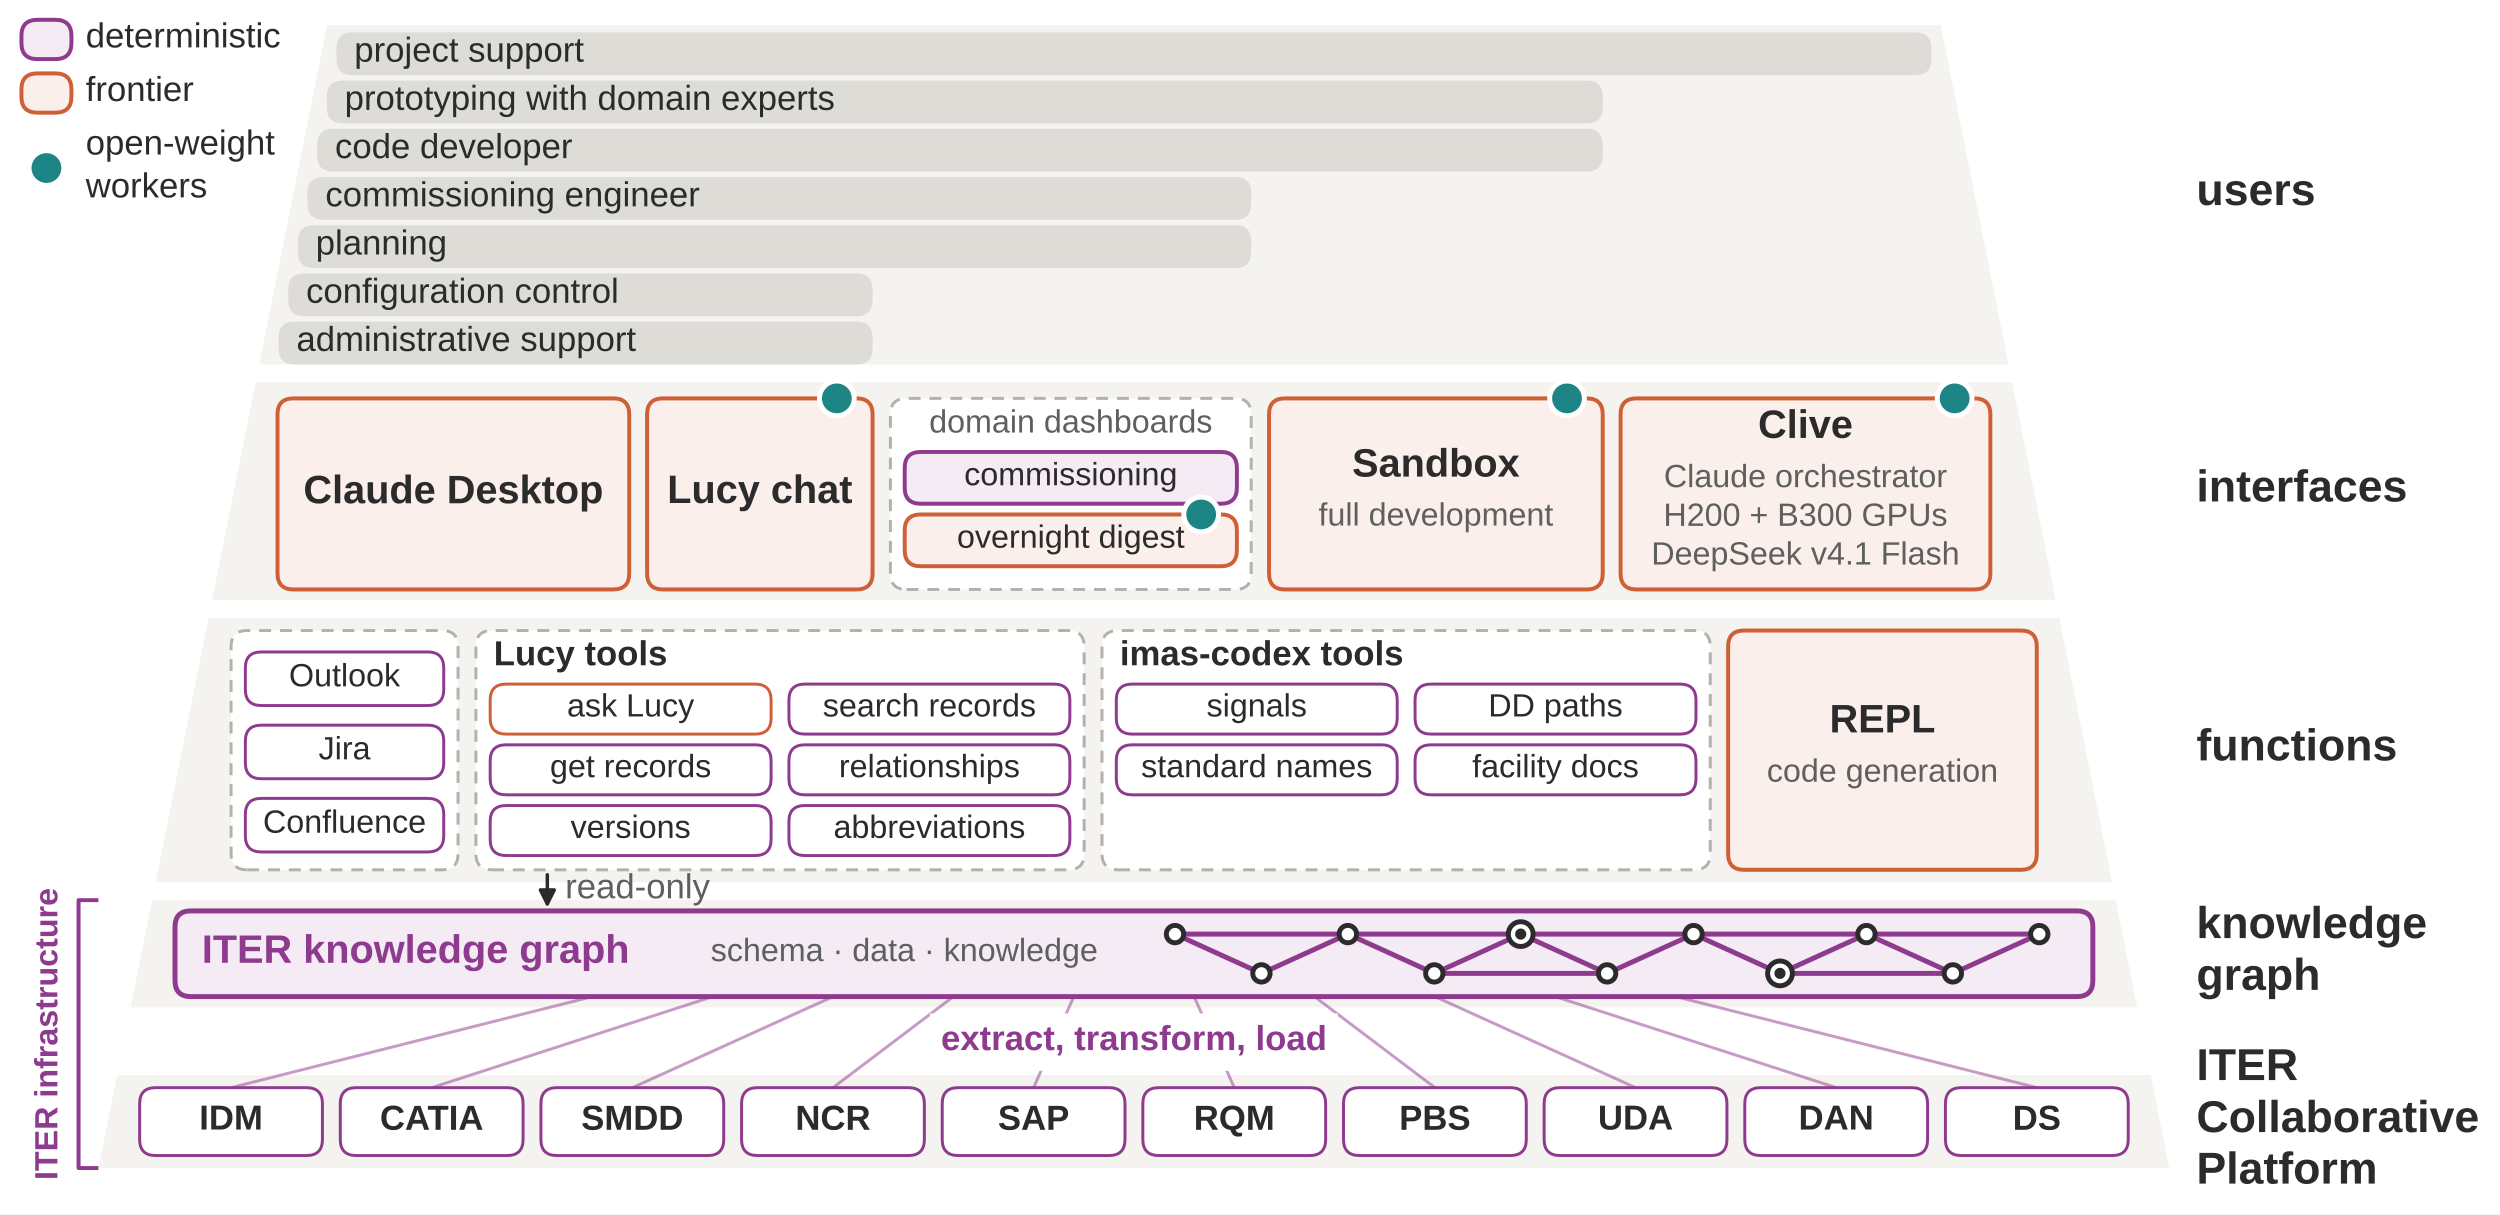
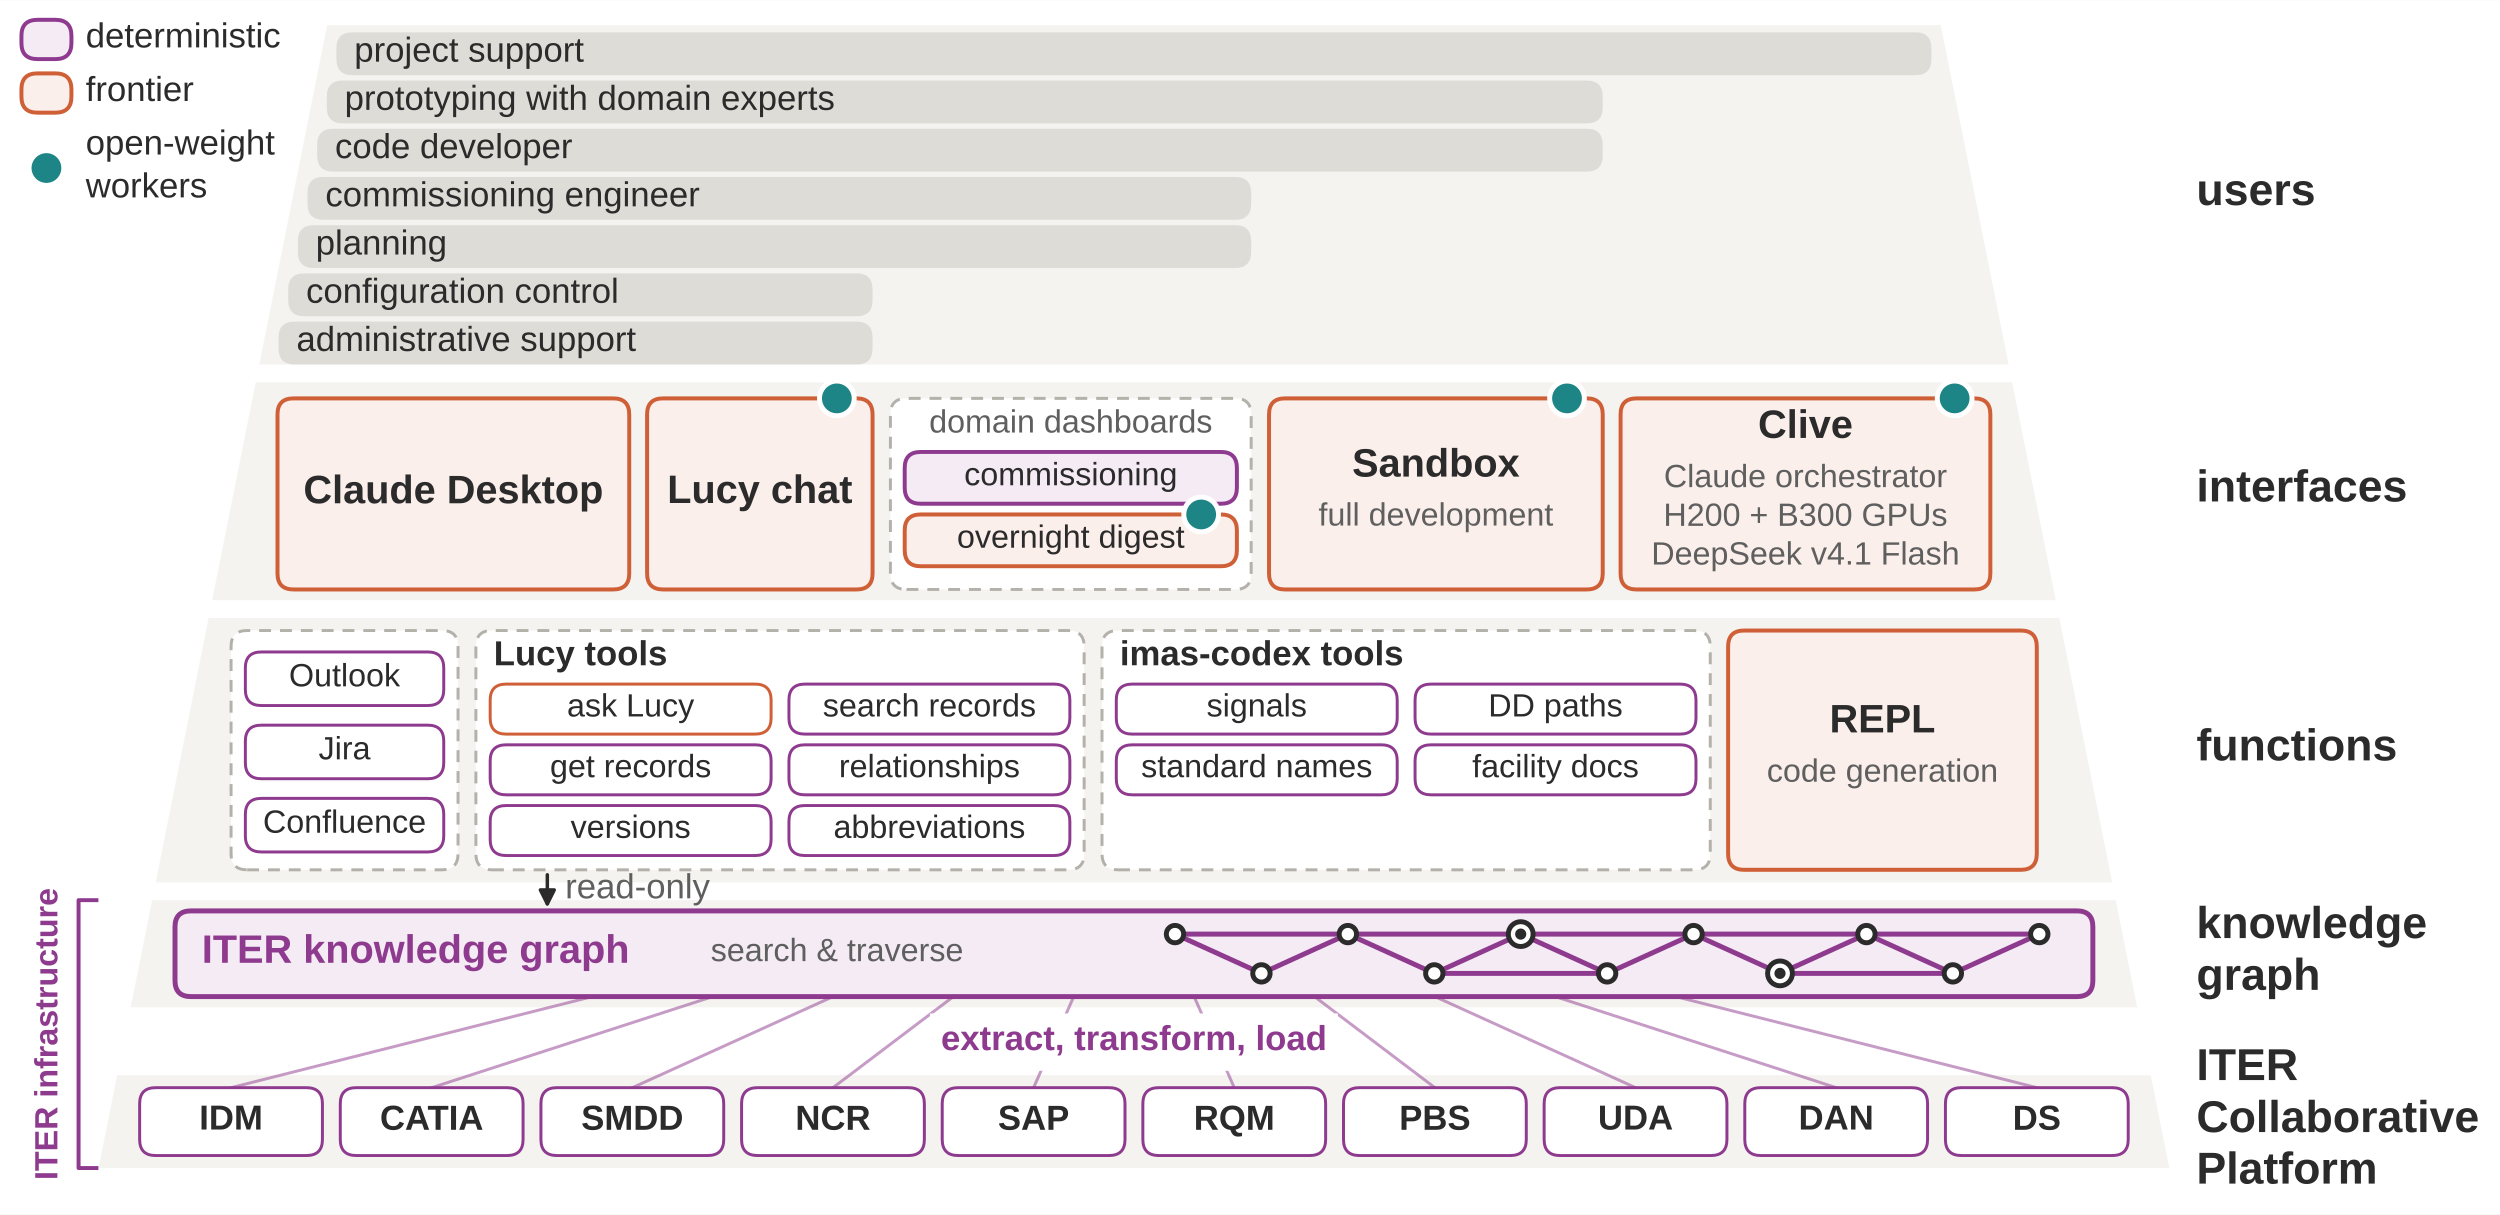
<svg xmlns="http://www.w3.org/2000/svg" xmlns:xlink="http://www.w3.org/1999/xlink" width="31.1cm" height="15.11cm" viewBox="0 0 1008 489.6" version="1.1">
  <defs>
    <style type="text/css">*{stroke-linejoin: round; stroke-linecap: butt}</style>
  </defs>
  <g id="figure_1">
    <g id="patch_1">
      <path d="M 0 489.6 L 1008 489.6 L 1008 0 L 0 0 z " style="fill: #ffffff" />
    </g>
    <g id="axes_1">
      <g id="patch_2">
        <path d="M 39.744 470.88 L 874.656 470.88 L 867.168 433.44 L 47.232 433.44 z " clip-path="url(#pb3c5608699)" style="fill: #f4f3f0" />
      </g>
      <g id="patch_3">
        <path d="M 52.704 406.08 L 861.696 406.08 L 853.056 362.88 L 61.344 362.88 z " clip-path="url(#pb3c5608699)" style="fill: #f4f3f0" />
      </g>
      <g id="patch_4">
        <path d="M 62.784 355.68 L 851.616 355.68 L 830.304 249.12 L 84.096 249.12 z " clip-path="url(#pb3c5608699)" style="fill: #f4f3f0" />
      </g>
      <g id="patch_5">
        <path d="M 85.536 241.92 L 828.864 241.92 L 811.296 154.08 L 103.104 154.08 z " clip-path="url(#pb3c5608699)" style="fill: #f4f3f0" />
      </g>
      <g id="patch_6">
        <path d="M 104.544 146.88 L 809.856 146.88 L 782.496 10.08 L 131.904 10.08 z " clip-path="url(#pb3c5608699)" style="fill: #f4f3f0" />
      </g>
      <g id="line2d_1">
        <path d="M 93.154 438.48 L 238.772 401.76 " clip-path="url(#pb3c5608699)" style="fill: none; stroke: #8e3a8e; stroke-opacity: 0.5; stroke-width: 1.2; stroke-linecap: square" />
      </g>
      <g id="line2d_2">
        <path d="M 174.053 438.48 L 287.312 401.76 " clip-path="url(#pb3c5608699)" style="fill: none; stroke: #8e3a8e; stroke-opacity: 0.5; stroke-width: 1.2; stroke-linecap: square" />
      </g>
      <g id="line2d_3">
        <path d="M 254.952 438.48 L 335.851 401.76 " clip-path="url(#pb3c5608699)" style="fill: none; stroke: #8e3a8e; stroke-opacity: 0.5; stroke-width: 1.2; stroke-linecap: square" />
      </g>
      <g id="line2d_4">
        <path d="M 335.851 438.48 L 384.391 401.76 " clip-path="url(#pb3c5608699)" style="fill: none; stroke: #8e3a8e; stroke-opacity: 0.5; stroke-width: 1.2; stroke-linecap: square" />
      </g>
      <g id="line2d_5">
        <path d="M 416.75 438.48 L 432.93 401.76 " clip-path="url(#pb3c5608699)" style="fill: none; stroke: #8e3a8e; stroke-opacity: 0.5; stroke-width: 1.2; stroke-linecap: square" />
      </g>
      <g id="line2d_6">
        <path d="M 497.65 438.48 L 481.47 401.76 " clip-path="url(#pb3c5608699)" style="fill: none; stroke: #8e3a8e; stroke-opacity: 0.5; stroke-width: 1.2; stroke-linecap: square" />
      </g>
      <g id="line2d_7">
        <path d="M 578.549 438.48 L 530.009 401.76 " clip-path="url(#pb3c5608699)" style="fill: none; stroke: #8e3a8e; stroke-opacity: 0.5; stroke-width: 1.2; stroke-linecap: square" />
      </g>
      <g id="line2d_8">
        <path d="M 659.448 438.48 L 578.549 401.76 " clip-path="url(#pb3c5608699)" style="fill: none; stroke: #8e3a8e; stroke-opacity: 0.5; stroke-width: 1.2; stroke-linecap: square" />
      </g>
      <g id="line2d_9">
        <path d="M 740.347 438.48 L 627.088 401.76 " clip-path="url(#pb3c5608699)" style="fill: none; stroke: #8e3a8e; stroke-opacity: 0.5; stroke-width: 1.2; stroke-linecap: square" />
      </g>
      <g id="line2d_10">
        <path d="M 821.246 438.48 L 675.628 401.76 " clip-path="url(#pb3c5608699)" style="fill: none; stroke: #8e3a8e; stroke-opacity: 0.5; stroke-width: 1.2; stroke-linecap: square" />
      </g>
      <g id="patch_7">
        <path d="M 77.04 401.76 L 837.36 401.76 Q 843.84 401.76 843.84 395.28 L 843.84 373.68 Q 843.84 367.2 837.36 367.2 L 77.04 367.2 Q 70.56 367.2 70.56 373.68 L 70.56 395.28 Q 70.56 401.76 77.04 401.76 z " clip-path="url(#pb3c5608699)" style="fill: #f4ebf4; stroke: #8e3a8e; stroke-width: 2; stroke-linejoin: miter" />
      </g>
      <g id="patch_8">
        <path d="M 99.648 350.64 L 178.199 350.64 Q 184.679 350.64 184.679 344.16 L 184.679 260.64 Q 184.679 254.16 178.199 254.16 L 99.648 254.16 Q 93.168 254.16 93.168 260.64 L 93.168 344.16 Q 93.168 350.64 99.648 350.64 z " clip-path="url(#pb3c5608699)" style="fill: #ffffff; stroke-dasharray: 4.8,3.6; stroke-dashoffset: 0; stroke: #b4b1aa; stroke-width: 1.2; stroke-linejoin: miter" />
      </g>
      <g id="patch_9">
        <path d="M 198.359 350.64 L 430.648 350.64 Q 437.128 350.64 437.128 344.16 L 437.128 260.64 Q 437.128 254.16 430.648 254.16 L 198.359 254.16 Q 191.879 254.16 191.879 260.64 L 191.879 344.16 Q 191.879 350.64 198.359 350.64 z " clip-path="url(#pb3c5608699)" style="fill: #ffffff; stroke-dasharray: 4.8,3.6; stroke-dashoffset: 0; stroke: #b4b1aa; stroke-width: 1.2; stroke-linejoin: miter" />
      </g>
      <g id="patch_10">
        <path d="M 450.808 350.64 L 683.097 350.64 Q 689.577 350.64 689.577 344.16 L 689.577 260.64 Q 689.577 254.16 683.097 254.16 L 450.808 254.16 Q 444.328 254.16 444.328 260.64 L 444.328 344.16 Q 444.328 350.64 450.808 350.64 z " clip-path="url(#pb3c5608699)" style="fill: #ffffff; stroke-dasharray: 4.8,3.6; stroke-dashoffset: 0; stroke: #b4b1aa; stroke-width: 1.2; stroke-linejoin: miter" />
      </g>
      <g id="patch_11">
        <path d="M 703.257 350.64 L 814.752 350.64 Q 821.232 350.64 821.232 344.16 L 821.232 260.64 Q 821.232 254.16 814.752 254.16 L 703.257 254.16 Q 696.777 254.16 696.777 260.64 L 696.777 344.16 Q 696.777 350.64 703.257 350.64 z " clip-path="url(#pb3c5608699)" style="fill: #faefeb; stroke: #cf5f36; stroke-width: 1.6; stroke-linejoin: miter" />
      </g>
      <g id="patch_12">
        <path d="M 118.368 237.6 L 247.227 237.6 Q 253.707 237.6 253.707 231.12 L 253.707 167.04 Q 253.707 160.56 247.227 160.56 L 118.368 160.56 Q 111.888 160.56 111.888 167.04 L 111.888 231.12 Q 111.888 237.6 118.368 237.6 z " clip-path="url(#pb3c5608699)" style="fill: #faefeb; stroke: #cf5f36; stroke-width: 1.6; stroke-linejoin: miter" />
      </g>
      <g id="patch_13">
        <path d="M 267.387 237.6 L 345.337 237.6 Q 351.817 237.6 351.817 231.12 L 351.817 167.04 Q 351.817 160.56 345.337 160.56 L 267.387 160.56 Q 260.907 160.56 260.907 167.04 L 260.907 231.12 Q 260.907 237.6 267.387 237.6 z " clip-path="url(#pb3c5608699)" style="fill: #faefeb; stroke: #cf5f36; stroke-width: 1.6; stroke-linejoin: miter" />
      </g>
      <g id="patch_14">
        <path d="M 365.497 237.6 L 497.993 237.6 Q 504.473 237.6 504.473 231.12 L 504.473 167.04 Q 504.473 160.56 497.993 160.56 L 365.497 160.56 Q 359.017 160.56 359.017 167.04 L 359.017 231.12 Q 359.017 237.6 365.497 237.6 z " clip-path="url(#pb3c5608699)" style="fill: #ffffff; stroke-dasharray: 4.8,3.6; stroke-dashoffset: 0; stroke: #b4b1aa; stroke-width: 1.2; stroke-linejoin: miter" />
      </g>
      <g id="patch_15">
        <path d="M 371.257 203.04 L 492.233 203.04 Q 498.713 203.04 498.713 196.56 L 498.713 188.64 Q 498.713 182.16 492.233 182.16 L 371.257 182.16 Q 364.777 182.16 364.777 188.64 L 364.777 196.56 Q 364.777 203.04 371.257 203.04 z " clip-path="url(#pb3c5608699)" style="fill: #f4ebf4; stroke: #8e3a8e; stroke-width: 1.6; stroke-linejoin: miter" />
      </g>
      <g id="patch_16">
        <path d="M 371.257 228.24 L 492.233 228.24 Q 498.713 228.24 498.713 221.76 L 498.713 213.84 Q 498.713 207.36 492.233 207.36 L 371.257 207.36 Q 364.777 207.36 364.777 213.84 L 364.777 221.76 Q 364.777 228.24 371.257 228.24 z " clip-path="url(#pb3c5608699)" style="fill: #faefeb; stroke: #cf5f36; stroke-width: 1.6; stroke-linejoin: miter" />
      </g>
      <g id="patch_17">
        <path d="M 518.153 237.6 L 639.74 237.6 Q 646.22 237.6 646.22 231.12 L 646.22 167.04 Q 646.22 160.56 639.74 160.56 L 518.153 160.56 Q 511.673 160.56 511.673 167.04 L 511.673 231.12 Q 511.673 237.6 518.153 237.6 z " clip-path="url(#pb3c5608699)" style="fill: #faefeb; stroke: #cf5f36; stroke-width: 1.6; stroke-linejoin: miter" />
      </g>
      <g id="patch_18">
        <path d="M 659.9 237.6 L 796.032 237.6 Q 802.512 237.6 802.512 231.12 L 802.512 167.04 Q 802.512 160.56 796.032 160.56 L 659.9 160.56 Q 653.42 160.56 653.42 167.04 L 653.42 231.12 Q 653.42 237.6 659.9 237.6 z " clip-path="url(#pb3c5608699)" style="fill: #faefeb; stroke: #cf5f36; stroke-width: 1.6; stroke-linejoin: miter" />
      </g>
      <g id="patch_19">
        <path d="M 15.12 23.76 L 22.32 23.76 Q 28.8 23.76 28.8 17.28 L 28.8 14.4 Q 28.8 7.92 22.32 7.92 L 15.12 7.92 Q 8.64 7.92 8.64 14.4 L 8.64 17.28 Q 8.64 23.76 15.12 23.76 z " clip-path="url(#pb3c5608699)" style="fill: #f4ebf4; stroke: #8e3a8e; stroke-width: 1.6; stroke-linejoin: miter" />
      </g>
      <g id="patch_20">
        <path d="M 15.12 45.36 L 22.32 45.36 Q 28.8 45.36 28.8 38.88 L 28.8 36 Q 28.8 29.52 22.32 29.52 L 15.12 29.52 Q 8.64 29.52 8.64 36 L 8.64 38.88 Q 8.64 45.36 15.12 45.36 z " clip-path="url(#pb3c5608699)" style="fill: #faefeb; stroke: #cf5f36; stroke-width: 1.6; stroke-linejoin: miter" />
      </g>
      <g id="line2d_11">
        <path d="M 38.88 470.88 L 31.68 470.88 L 31.68 362.88 L 38.88 362.88 " clip-path="url(#pb3c5608699)" style="fill: none; stroke: #8e3a8e; stroke-width: 1.6; stroke-linecap: square" />
      </g>
      <g id="patch_21">
        <path d="M 142.128 30.24 L 772.272 30.24 Q 778.752 30.24 778.752 23.76 L 778.752 19.44 Q 778.752 12.96 772.272 12.96 L 142.128 12.96 Q 135.648 12.96 135.648 19.44 L 135.648 23.76 Q 135.648 30.24 142.128 30.24 z " clip-path="url(#pb3c5608699)" style="fill: #dedcd7" />
      </g>
      <g id="patch_22">
        <path d="M 138.24 49.68 L 639.74 49.68 Q 646.22 49.68 646.22 43.2 L 646.22 38.88 Q 646.22 32.4 639.74 32.4 L 138.24 32.4 Q 131.76 32.4 131.76 38.88 L 131.76 43.2 Q 131.76 49.68 138.24 49.68 z " clip-path="url(#pb3c5608699)" style="fill: #dedcd7" />
      </g>
      <g id="patch_23">
        <path d="M 134.352 69.12 L 639.74 69.12 Q 646.22 69.12 646.22 62.64 L 646.22 58.32 Q 646.22 51.84 639.74 51.84 L 134.352 51.84 Q 127.872 51.84 127.872 58.32 L 127.872 62.64 Q 127.872 69.12 134.352 69.12 z " clip-path="url(#pb3c5608699)" style="fill: #dedcd7" />
      </g>
      <g id="patch_24">
        <path d="M 130.464 88.56 L 497.993 88.56 Q 504.473 88.56 504.473 82.08 L 504.473 77.76 Q 504.473 71.28 497.993 71.28 L 130.464 71.28 Q 123.984 71.28 123.984 77.76 L 123.984 82.08 Q 123.984 88.56 130.464 88.56 z " clip-path="url(#pb3c5608699)" style="fill: #dedcd7" />
      </g>
      <g id="patch_25">
        <path d="M 126.576 108 L 497.993 108 Q 504.473 108 504.473 101.52 L 504.473 97.2 Q 504.473 90.72 497.993 90.72 L 126.576 90.72 Q 120.096 90.72 120.096 97.2 L 120.096 101.52 Q 120.096 108 126.576 108 z " clip-path="url(#pb3c5608699)" style="fill: #dedcd7" />
      </g>
      <g id="patch_26">
        <path d="M 122.688 127.44 L 345.337 127.44 Q 351.817 127.44 351.817 120.96 L 351.817 116.64 Q 351.817 110.16 345.337 110.16 L 122.688 110.16 Q 116.208 110.16 116.208 116.64 L 116.208 120.96 Q 116.208 127.44 122.688 127.44 z " clip-path="url(#pb3c5608699)" style="fill: #dedcd7" />
      </g>
      <g id="patch_27">
        <path d="M 118.8 146.88 L 345.337 146.88 Q 351.817 146.88 351.817 140.4 L 351.817 136.08 Q 351.817 129.6 345.337 129.6 L 118.8 129.6 Q 112.32 129.6 112.32 136.08 L 112.32 140.4 Q 112.32 146.88 118.8 146.88 z " clip-path="url(#pb3c5608699)" style="fill: #dedcd7" />
      </g>
      <g id="patch_28">
        <path d="M 62.784 465.84 L 123.523 465.84 Q 130.003 465.84 130.003 459.36 L 130.003 444.96 Q 130.003 438.48 123.523 438.48 L 62.784 438.48 Q 56.304 438.48 56.304 444.96 L 56.304 459.36 Q 56.304 465.84 62.784 465.84 z " clip-path="url(#pb3c5608699)" style="fill: #ffffff; stroke: #8e3a8e; stroke-width: 1.2; stroke-linejoin: miter" />
      </g>
      <g id="patch_29">
        <path d="M 143.683 465.84 L 204.422 465.84 Q 210.902 465.84 210.902 459.36 L 210.902 444.96 Q 210.902 438.48 204.422 438.48 L 143.683 438.48 Q 137.203 438.48 137.203 444.96 L 137.203 459.36 Q 137.203 465.84 143.683 465.84 z " clip-path="url(#pb3c5608699)" style="fill: #ffffff; stroke: #8e3a8e; stroke-width: 1.2; stroke-linejoin: miter" />
      </g>
      <g id="patch_30">
        <path d="M 224.582 465.84 L 285.322 465.84 Q 291.802 465.84 291.802 459.36 L 291.802 444.96 Q 291.802 438.48 285.322 438.48 L 224.582 438.48 Q 218.102 438.48 218.102 444.96 L 218.102 459.36 Q 218.102 465.84 224.582 465.84 z " clip-path="url(#pb3c5608699)" style="fill: #ffffff; stroke: #8e3a8e; stroke-width: 1.2; stroke-linejoin: miter" />
      </g>
      <g id="patch_31">
        <path d="M 305.482 465.84 L 366.221 465.84 Q 372.701 465.84 372.701 459.36 L 372.701 444.96 Q 372.701 438.48 366.221 438.48 L 305.482 438.48 Q 299.002 438.48 299.002 444.96 L 299.002 459.36 Q 299.002 465.84 305.482 465.84 z " clip-path="url(#pb3c5608699)" style="fill: #ffffff; stroke: #8e3a8e; stroke-width: 1.2; stroke-linejoin: miter" />
      </g>
      <g id="patch_32">
        <path d="M 386.381 465.84 L 447.12 465.84 Q 453.6 465.84 453.6 459.36 L 453.6 444.96 Q 453.6 438.48 447.12 438.48 L 386.381 438.48 Q 379.901 438.48 379.901 444.96 L 379.901 459.36 Q 379.901 465.84 386.381 465.84 z " clip-path="url(#pb3c5608699)" style="fill: #ffffff; stroke: #8e3a8e; stroke-width: 1.2; stroke-linejoin: miter" />
      </g>
      <g id="patch_33">
        <path d="M 467.28 465.84 L 528.019 465.84 Q 534.499 465.84 534.499 459.36 L 534.499 444.96 Q 534.499 438.48 528.019 438.48 L 467.28 438.48 Q 460.8 438.48 460.8 444.96 L 460.8 459.36 Q 460.8 465.84 467.28 465.84 z " clip-path="url(#pb3c5608699)" style="fill: #ffffff; stroke: #8e3a8e; stroke-width: 1.2; stroke-linejoin: miter" />
      </g>
      <g id="patch_34">
        <path d="M 548.179 465.84 L 608.918 465.84 Q 615.398 465.84 615.398 459.36 L 615.398 444.96 Q 615.398 438.48 608.918 438.48 L 548.179 438.48 Q 541.699 438.48 541.699 444.96 L 541.699 459.36 Q 541.699 465.84 548.179 465.84 z " clip-path="url(#pb3c5608699)" style="fill: #ffffff; stroke: #8e3a8e; stroke-width: 1.2; stroke-linejoin: miter" />
      </g>
      <g id="patch_35">
        <path d="M 629.078 465.84 L 689.818 465.84 Q 696.298 465.84 696.298 459.36 L 696.298 444.96 Q 696.298 438.48 689.818 438.48 L 629.078 438.48 Q 622.598 438.48 622.598 444.96 L 622.598 459.36 Q 622.598 465.84 629.078 465.84 z " clip-path="url(#pb3c5608699)" style="fill: #ffffff; stroke: #8e3a8e; stroke-width: 1.2; stroke-linejoin: miter" />
      </g>
      <g id="patch_36">
        <path d="M 709.978 465.84 L 770.717 465.84 Q 777.197 465.84 777.197 459.36 L 777.197 444.96 Q 777.197 438.48 770.717 438.48 L 709.978 438.48 Q 703.498 438.48 703.498 444.96 L 703.498 459.36 Q 703.498 465.84 709.978 465.84 z " clip-path="url(#pb3c5608699)" style="fill: #ffffff; stroke: #8e3a8e; stroke-width: 1.2; stroke-linejoin: miter" />
      </g>
      <g id="patch_37">
        <path d="M 790.877 465.84 L 851.616 465.84 Q 858.096 465.84 858.096 459.36 L 858.096 444.96 Q 858.096 438.48 851.616 438.48 L 790.877 438.48 Q 784.397 438.48 784.397 444.96 L 784.397 459.36 Q 784.397 465.84 790.877 465.84 z " clip-path="url(#pb3c5608699)" style="fill: #ffffff; stroke: #8e3a8e; stroke-width: 1.2; stroke-linejoin: miter" />
      </g>
      <g id="line2d_12">
        <path d="M 473.76 376.56 L 508.608 392.4 " clip-path="url(#pb3c5608699)" style="fill: none; stroke: #8e3a8e; stroke-width: 2; stroke-linecap: round" />
      </g>
      <g id="line2d_13">
        <path d="M 508.608 392.4 L 543.456 376.56 " clip-path="url(#pb3c5608699)" style="fill: none; stroke: #8e3a8e; stroke-width: 2; stroke-linecap: round" />
      </g>
      <g id="line2d_14">
        <path d="M 543.456 376.56 L 578.304 392.4 " clip-path="url(#pb3c5608699)" style="fill: none; stroke: #8e3a8e; stroke-width: 2; stroke-linecap: round" />
      </g>
      <g id="line2d_15">
        <path d="M 578.304 392.4 L 613.152 376.56 " clip-path="url(#pb3c5608699)" style="fill: none; stroke: #8e3a8e; stroke-width: 2; stroke-linecap: round" />
      </g>
      <g id="line2d_16">
        <path d="M 613.152 376.56 L 648 392.4 " clip-path="url(#pb3c5608699)" style="fill: none; stroke: #8e3a8e; stroke-width: 2; stroke-linecap: round" />
      </g>
      <g id="line2d_17">
        <path d="M 648 392.4 L 682.848 376.56 " clip-path="url(#pb3c5608699)" style="fill: none; stroke: #8e3a8e; stroke-width: 2; stroke-linecap: round" />
      </g>
      <g id="line2d_18">
        <path d="M 682.848 376.56 L 717.696 392.4 " clip-path="url(#pb3c5608699)" style="fill: none; stroke: #8e3a8e; stroke-width: 2; stroke-linecap: round" />
      </g>
      <g id="line2d_19">
        <path d="M 717.696 392.4 L 752.544 376.56 " clip-path="url(#pb3c5608699)" style="fill: none; stroke: #8e3a8e; stroke-width: 2; stroke-linecap: round" />
      </g>
      <g id="line2d_20">
        <path d="M 752.544 376.56 L 787.392 392.4 " clip-path="url(#pb3c5608699)" style="fill: none; stroke: #8e3a8e; stroke-width: 2; stroke-linecap: round" />
      </g>
      <g id="line2d_21">
        <path d="M 787.392 392.4 L 822.24 376.56 " clip-path="url(#pb3c5608699)" style="fill: none; stroke: #8e3a8e; stroke-width: 2; stroke-linecap: round" />
      </g>
      <g id="line2d_22">
        <path d="M 473.76 376.56 L 543.456 376.56 " clip-path="url(#pb3c5608699)" style="fill: none; stroke: #8e3a8e; stroke-width: 2; stroke-linecap: round" />
      </g>
      <g id="line2d_23">
        <path d="M 543.456 376.56 L 613.152 376.56 " clip-path="url(#pb3c5608699)" style="fill: none; stroke: #8e3a8e; stroke-width: 2; stroke-linecap: round" />
      </g>
      <g id="line2d_24">
        <path d="M 613.152 376.56 L 682.848 376.56 " clip-path="url(#pb3c5608699)" style="fill: none; stroke: #8e3a8e; stroke-width: 2; stroke-linecap: round" />
      </g>
      <g id="line2d_25">
        <path d="M 682.848 376.56 L 752.544 376.56 " clip-path="url(#pb3c5608699)" style="fill: none; stroke: #8e3a8e; stroke-width: 2; stroke-linecap: round" />
      </g>
      <g id="line2d_26">
        <path d="M 752.544 376.56 L 822.24 376.56 " clip-path="url(#pb3c5608699)" style="fill: none; stroke: #8e3a8e; stroke-width: 2; stroke-linecap: round" />
      </g>
      <g id="line2d_27">
        <path d="M 578.304 392.4 L 648 392.4 " clip-path="url(#pb3c5608699)" style="fill: none; stroke: #8e3a8e; stroke-width: 2; stroke-linecap: round" />
      </g>
      <g id="line2d_28">
        <path d="M 717.696 392.4 L 787.392 392.4 " clip-path="url(#pb3c5608699)" style="fill: none; stroke: #8e3a8e; stroke-width: 2; stroke-linecap: round" />
      </g>
      <g id="patch_38">
        <path d="M 105.408 284.4 L 172.439 284.4 Q 178.919 284.4 178.919 277.92 L 178.919 269.28 Q 178.919 262.8 172.439 262.8 L 105.408 262.8 Q 98.928 262.8 98.928 269.28 L 98.928 277.92 Q 98.928 284.4 105.408 284.4 z " clip-path="url(#pb3c5608699)" style="fill: #ffffff; stroke: #8e3a8e; stroke-width: 1.2; stroke-linejoin: miter" />
      </g>
      <g id="patch_39">
        <path d="M 105.408 313.92 L 172.439 313.92 Q 178.919 313.92 178.919 307.44 L 178.919 298.8 Q 178.919 292.32 172.439 292.32 L 105.408 292.32 Q 98.928 292.32 98.928 298.8 L 98.928 307.44 Q 98.928 313.92 105.408 313.92 z " clip-path="url(#pb3c5608699)" style="fill: #ffffff; stroke: #8e3a8e; stroke-width: 1.2; stroke-linejoin: miter" />
      </g>
      <g id="patch_40">
        <path d="M 105.408 343.44 L 172.439 343.44 Q 178.919 343.44 178.919 336.96 L 178.919 328.32 Q 178.919 321.84 172.439 321.84 L 105.408 321.84 Q 98.928 321.84 98.928 328.32 L 98.928 336.96 Q 98.928 343.44 105.408 343.44 z " clip-path="url(#pb3c5608699)" style="fill: #ffffff; stroke: #8e3a8e; stroke-width: 1.2; stroke-linejoin: miter" />
      </g>
      <g id="patch_41">
        <path d="M 204.119 295.92 L 304.423 295.92 Q 310.903 295.92 310.903 289.44 L 310.903 282.24 Q 310.903 275.76 304.423 275.76 L 204.119 275.76 Q 197.639 275.76 197.639 282.24 L 197.639 289.44 Q 197.639 295.92 204.119 295.92 z " clip-path="url(#pb3c5608699)" style="fill: #ffffff; stroke: #cf5f36; stroke-width: 1.2; stroke-linejoin: miter" />
      </g>
      <g id="patch_42">
        <path d="M 324.583 295.92 L 424.888 295.92 Q 431.368 295.92 431.368 289.44 L 431.368 282.24 Q 431.368 275.76 424.888 275.76 L 324.583 275.76 Q 318.103 275.76 318.103 282.24 L 318.103 289.44 Q 318.103 295.92 324.583 295.92 z " clip-path="url(#pb3c5608699)" style="fill: #ffffff; stroke: #8e3a8e; stroke-width: 1.2; stroke-linejoin: miter" />
      </g>
      <g id="patch_43">
        <path d="M 204.119 320.4 L 304.423 320.4 Q 310.903 320.4 310.903 313.92 L 310.903 306.72 Q 310.903 300.24 304.423 300.24 L 204.119 300.24 Q 197.639 300.24 197.639 306.72 L 197.639 313.92 Q 197.639 320.4 204.119 320.4 z " clip-path="url(#pb3c5608699)" style="fill: #ffffff; stroke: #8e3a8e; stroke-width: 1.2; stroke-linejoin: miter" />
      </g>
      <g id="patch_44">
        <path d="M 324.583 320.4 L 424.888 320.4 Q 431.368 320.4 431.368 313.92 L 431.368 306.72 Q 431.368 300.24 424.888 300.24 L 324.583 300.24 Q 318.103 300.24 318.103 306.72 L 318.103 313.92 Q 318.103 320.4 324.583 320.4 z " clip-path="url(#pb3c5608699)" style="fill: #ffffff; stroke: #8e3a8e; stroke-width: 1.2; stroke-linejoin: miter" />
      </g>
      <g id="patch_45">
        <path d="M 204.119 344.88 L 304.423 344.88 Q 310.903 344.88 310.903 338.4 L 310.903 331.2 Q 310.903 324.72 304.423 324.72 L 204.119 324.72 Q 197.639 324.72 197.639 331.2 L 197.639 338.4 Q 197.639 344.88 204.119 344.88 z " clip-path="url(#pb3c5608699)" style="fill: #ffffff; stroke: #8e3a8e; stroke-width: 1.2; stroke-linejoin: miter" />
      </g>
      <g id="patch_46">
        <path d="M 324.583 344.88 L 424.888 344.88 Q 431.368 344.88 431.368 338.4 L 431.368 331.2 Q 431.368 324.72 424.888 324.72 L 324.583 324.72 Q 318.103 324.72 318.103 331.2 L 318.103 338.4 Q 318.103 344.88 324.583 344.88 z " clip-path="url(#pb3c5608699)" style="fill: #ffffff; stroke: #8e3a8e; stroke-width: 1.2; stroke-linejoin: miter" />
      </g>
      <g id="patch_47">
        <path d="M 456.568 295.92 L 556.873 295.92 Q 563.353 295.92 563.353 289.44 L 563.353 282.24 Q 563.353 275.76 556.873 275.76 L 456.568 275.76 Q 450.088 275.76 450.088 282.24 L 450.088 289.44 Q 450.088 295.92 456.568 295.92 z " clip-path="url(#pb3c5608699)" style="fill: #ffffff; stroke: #8e3a8e; stroke-width: 1.2; stroke-linejoin: miter" />
      </g>
      <g id="patch_48">
        <path d="M 577.033 295.92 L 677.337 295.92 Q 683.817 295.92 683.817 289.44 L 683.817 282.24 Q 683.817 275.76 677.337 275.76 L 577.033 275.76 Q 570.553 275.76 570.553 282.24 L 570.553 289.44 Q 570.553 295.92 577.033 295.92 z " clip-path="url(#pb3c5608699)" style="fill: #ffffff; stroke: #8e3a8e; stroke-width: 1.2; stroke-linejoin: miter" />
      </g>
      <g id="patch_49">
        <path d="M 456.568 320.4 L 556.873 320.4 Q 563.353 320.4 563.353 313.92 L 563.353 306.72 Q 563.353 300.24 556.873 300.24 L 456.568 300.24 Q 450.088 300.24 450.088 306.72 L 450.088 313.92 Q 450.088 320.4 456.568 320.4 z " clip-path="url(#pb3c5608699)" style="fill: #ffffff; stroke: #8e3a8e; stroke-width: 1.2; stroke-linejoin: miter" />
      </g>
      <g id="patch_50">
        <path d="M 577.033 320.4 L 677.337 320.4 Q 683.817 320.4 683.817 313.92 L 683.817 306.72 Q 683.817 300.24 677.337 300.24 L 577.033 300.24 Q 570.553 300.24 570.553 306.72 L 570.553 313.92 Q 570.553 320.4 577.033 320.4 z " clip-path="url(#pb3c5608699)" style="fill: #ffffff; stroke: #8e3a8e; stroke-width: 1.2; stroke-linejoin: miter" />
      </g>
      <g id="line2d_29">
        <defs>
          <path id="m2a55d77c86" d="M 0 3.5 C 0.928 3.5 1.819 3.131 2.475 2.475 C 3.131 1.819 3.5 0.928 3.5 0 C 3.5 -0.928 3.131 -1.819 2.475 -2.475 C 1.819 -3.131 0.928 -3.5 0 -3.5 C -0.928 -3.5 -1.819 -3.131 -2.475 -2.475 C -3.131 -1.819 -3.5 -0.928 -3.5 0 C -3.5 0.928 -3.131 1.819 -2.475 2.475 C -1.819 3.131 -0.928 3.5 0 3.5 z " style="stroke: #2b2b2b; stroke-width: 2" />
        </defs>
        <g clip-path="url(#pb3c5608699)">
          <use xlink:href="#m2a55d77c86" x="473.76" y="376.56" style="fill: #ffffff; stroke: #2b2b2b; stroke-width: 2" />
        </g>
      </g>
      <g id="line2d_30">
        <g clip-path="url(#pb3c5608699)">
          <use xlink:href="#m2a55d77c86" x="508.608" y="392.4" style="fill: #ffffff; stroke: #2b2b2b; stroke-width: 2" />
        </g>
      </g>
      <g id="line2d_31">
        <g clip-path="url(#pb3c5608699)">
          <use xlink:href="#m2a55d77c86" x="543.456" y="376.56" style="fill: #ffffff; stroke: #2b2b2b; stroke-width: 2" />
        </g>
      </g>
      <g id="line2d_32">
        <g clip-path="url(#pb3c5608699)">
          <use xlink:href="#m2a55d77c86" x="578.304" y="392.4" style="fill: #ffffff; stroke: #2b2b2b; stroke-width: 2" />
        </g>
      </g>
      <g id="line2d_33">
        <defs>
          <path id="maecd21d37f" d="M 0 5 C 1.326 5 2.598 4.473 3.536 3.536 C 4.473 2.598 5 1.326 5 0 C 5 -1.326 4.473 -2.598 3.536 -3.536 C 2.598 -4.473 1.326 -5 0 -5 C -1.326 -5 -2.598 -4.473 -3.536 -3.536 C -4.473 -2.598 -5 -1.326 -5 0 C -5 1.326 -4.473 2.598 -3.536 3.536 C -2.598 4.473 -1.326 5 0 5 z " style="stroke: #2b2b2b; stroke-width: 2" />
        </defs>
        <g clip-path="url(#pb3c5608699)">
          <use xlink:href="#maecd21d37f" x="613.152" y="376.56" style="fill: #ffffff; stroke: #2b2b2b; stroke-width: 2" />
        </g>
      </g>
      <g id="line2d_34">
        <g clip-path="url(#pb3c5608699)">
          <use xlink:href="#m2a55d77c86" x="648" y="392.4" style="fill: #ffffff; stroke: #2b2b2b; stroke-width: 2" />
        </g>
      </g>
      <g id="line2d_35">
        <g clip-path="url(#pb3c5608699)">
          <use xlink:href="#m2a55d77c86" x="682.848" y="376.56" style="fill: #ffffff; stroke: #2b2b2b; stroke-width: 2" />
        </g>
      </g>
      <g id="line2d_36">
        <g clip-path="url(#pb3c5608699)">
          <use xlink:href="#maecd21d37f" x="717.696" y="392.4" style="fill: #ffffff; stroke: #2b2b2b; stroke-width: 2" />
        </g>
      </g>
      <g id="line2d_37">
        <g clip-path="url(#pb3c5608699)">
          <use xlink:href="#m2a55d77c86" x="752.544" y="376.56" style="fill: #ffffff; stroke: #2b2b2b; stroke-width: 2" />
        </g>
      </g>
      <g id="line2d_38">
        <g clip-path="url(#pb3c5608699)">
          <use xlink:href="#m2a55d77c86" x="787.392" y="392.4" style="fill: #ffffff; stroke: #2b2b2b; stroke-width: 2" />
        </g>
      </g>
      <g id="line2d_39">
        <g clip-path="url(#pb3c5608699)">
          <use xlink:href="#m2a55d77c86" x="822.24" y="376.56" style="fill: #ffffff; stroke: #2b2b2b; stroke-width: 2" />
        </g>
      </g>
      <g id="line2d_40">
        <defs>
          <path id="m6dca541c59" d="M 0 1.75 C 0.464 1.75 0.909 1.566 1.237 1.237 C 1.566 0.909 1.75 0.464 1.75 0 C 1.75 -0.464 1.566 -0.909 1.237 -1.237 C 0.909 -1.566 0.464 -1.75 0 -1.75 C -0.464 -1.75 -0.909 -1.566 -1.237 -1.237 C -1.566 -0.909 -1.75 -0.464 -1.75 0 C -1.75 0.464 -1.566 0.909 -1.237 1.237 C -0.909 1.566 -0.464 1.75 0 1.75 z " style="stroke: #2b2b2b" />
        </defs>
        <g clip-path="url(#pb3c5608699)">
          <use xlink:href="#m6dca541c59" x="613.152" y="376.56" style="fill: #2b2b2b; stroke: #2b2b2b" />
        </g>
      </g>
      <g id="line2d_41">
        <g clip-path="url(#pb3c5608699)">
          <use xlink:href="#m6dca541c59" x="717.696" y="392.4" style="fill: #2b2b2b; stroke: #2b2b2b" />
        </g>
      </g>
      <g id="patch_51">
        <path d="M 220.679 352.644 Q 220.679 359.281 220.679 364.352 " style="fill: none; stroke: #2b2b2b; stroke-width: 1.4; stroke-linecap: round" />
        <path d="M 223.479 358.752 L 220.679 364.352 L 217.879 358.752 z " style="fill: #2b2b2b; stroke: #2b2b2b; stroke-width: 1.4; stroke-linecap: round" />
      </g>
      <g id="line2d_42">
        <defs>
          <path id="m93257e1731" d="M 0 7 C 1.856 7 3.637 6.262 4.95 4.95 C 6.262 3.637 7 1.856 7 0 C 7 -1.856 6.262 -3.637 4.95 -4.95 C 3.637 -6.262 1.856 -7 0 -7 C -1.856 -7 -3.637 -6.262 -4.95 -4.95 C -6.262 -3.637 -7 -1.856 -7 0 C -7 1.856 -6.262 3.637 -4.95 4.95 C -3.637 6.262 -1.856 7 0 7 z " style="stroke: #ffffff; stroke-width: 2" />
        </defs>
        <g clip-path="url(#pb3c5608699)">
          <use xlink:href="#m93257e1731" x="484.313" y="207.36" style="fill: #1d8585; stroke: #ffffff; stroke-width: 2" />
        </g>
      </g>
      <g id="line2d_43">
        <g clip-path="url(#pb3c5608699)">
          <use xlink:href="#m93257e1731" x="337.417" y="160.56" style="fill: #1d8585; stroke: #ffffff; stroke-width: 2" />
        </g>
      </g>
      <g id="line2d_44">
        <g clip-path="url(#pb3c5608699)">
          <use xlink:href="#m93257e1731" x="631.82" y="160.56" style="fill: #1d8585; stroke: #ffffff; stroke-width: 2" />
        </g>
      </g>
      <g id="line2d_45">
        <g clip-path="url(#pb3c5608699)">
          <use xlink:href="#m93257e1731" x="788.112" y="160.56" style="fill: #1d8585; stroke: #ffffff; stroke-width: 2" />
        </g>
      </g>
      <g id="line2d_46">
        <g clip-path="url(#pb3c5608699)">
          <use xlink:href="#m93257e1731" x="18.72" y="67.68" style="fill: #1d8585; stroke: #ffffff; stroke-width: 2" />
        </g>
      </g>
      <g id="text_1">
        <text style="font-weight: 700; font-size: 18px; font-family: 'Arial', 'Nimbus Sans', sans-serif; text-anchor: start; fill: #2b2b2b" x="885.6" y="82.602" transform="rotate(-0 885.6 82.602)">users</text>
      </g>
      <g id="text_2">
        <text style="font-weight: 700; font-size: 18px; font-family: 'Arial', 'Nimbus Sans', sans-serif; text-anchor: start; fill: #2b2b2b" x="885.6" y="202.123" transform="rotate(-0 885.6 202.1226)">interfaces</text>
      </g>
      <g id="text_3">
        <text style="font-weight: 700; font-size: 18px; font-family: 'Arial', 'Nimbus Sans', sans-serif; text-anchor: start; fill: #2b2b2b" x="885.6" y="306.523" transform="rotate(-0 885.6 306.5226)">functions</text>
      </g>
      <g id="text_4">
        <text style="font-weight: 700; font-size: 18px; font-family: 'Arial', 'Nimbus Sans', sans-serif; text-anchor: start; fill: #2b2b2b" x="885.6" y="378.163" transform="rotate(-0 885.6 378.1626)">knowledge</text>
      </g>
      <g id="text_5">
        <text style="font-weight: 700; font-size: 18px; font-family: 'Arial', 'Nimbus Sans', sans-serif; text-anchor: start; fill: #2b2b2b" x="885.6" y="399.043" transform="rotate(-0 885.6 399.0426)">graph</text>
      </g>
      <g id="text_6">
        <text style="font-weight: 700; font-size: 18px; font-family: 'Arial', 'Nimbus Sans', sans-serif; text-anchor: start; fill: #2b2b2b" x="885.6" y="435.403" transform="rotate(-0 885.6 435.4026)">ITER</text>
      </g>
      <g id="text_7">
        <text style="font-weight: 700; font-size: 18px; font-family: 'Arial', 'Nimbus Sans', sans-serif; text-anchor: start; fill: #2b2b2b" x="885.6" y="456.389" transform="rotate(-0 885.6 456.3894)">Collaborative</text>
      </g>
      <g id="text_8">
        <text style="font-weight: 700; font-size: 18px; font-family: 'Arial', 'Nimbus Sans', sans-serif; text-anchor: start; fill: #2b2b2b" x="885.6" y="477.163" transform="rotate(-0 885.6 477.1626)">Platform</text>
      </g>
      <g id="text_9">
        <text style="font-weight: 700; font-size: 14px; font-family: 'Arial', 'Nimbus Sans', sans-serif; text-anchor: middle; fill: #2b2b2b" x="93.154" y="455.366" transform="rotate(-0 93.1536 455.3664)">IDM</text>
      </g>
      <g id="text_10">
        <text style="font-weight: 700; font-size: 14px; font-family: 'Arial', 'Nimbus Sans', sans-serif; text-anchor: middle; fill: #2b2b2b" x="174.053" y="455.45" transform="rotate(-0 174.0528 455.4496)">CATIA</text>
      </g>
      <g id="text_11">
        <text style="font-weight: 700; font-size: 14px; font-family: 'Arial', 'Nimbus Sans', sans-serif; text-anchor: middle; fill: #2b2b2b" x="254.952" y="455.45" transform="rotate(-0 254.952 455.4496)">SMDD</text>
      </g>
      <g id="text_12">
        <text style="font-weight: 700; font-size: 14px; font-family: 'Arial', 'Nimbus Sans', sans-serif; text-anchor: middle; fill: #2b2b2b" x="335.851" y="455.45" transform="rotate(-0 335.8512 455.4496)">NCR</text>
      </g>
      <g id="text_13">
        <text style="font-weight: 700; font-size: 14px; font-family: 'Arial', 'Nimbus Sans', sans-serif; text-anchor: middle; fill: #2b2b2b" x="416.75" y="455.45" transform="rotate(-0 416.7504 455.4496)">SAP</text>
      </g>
      <g id="text_14">
        <text style="font-weight: 700; font-size: 14px; font-family: 'Arial', 'Nimbus Sans', sans-serif; text-anchor: middle; fill: #2b2b2b" x="497.65" y="455.45" transform="rotate(-0 497.6496 455.4496)">RQM</text>
      </g>
      <g id="text_15">
        <text style="font-weight: 700; font-size: 14px; font-family: 'Arial', 'Nimbus Sans', sans-serif; text-anchor: middle; fill: #2b2b2b" x="578.549" y="455.45" transform="rotate(-0 578.5488 455.4496)">PBS</text>
      </g>
      <g id="text_16">
        <text style="font-weight: 700; font-size: 14px; font-family: 'Arial', 'Nimbus Sans', sans-serif; text-anchor: middle; fill: #2b2b2b" x="659.448" y="455.366" transform="rotate(-0 659.448 455.3664)">UDA</text>
      </g>
      <g id="text_17">
        <text style="font-weight: 700; font-size: 14px; font-family: 'Arial', 'Nimbus Sans', sans-serif; text-anchor: middle; fill: #2b2b2b" x="740.347" y="455.366" transform="rotate(-0 740.3472 455.3664)">DAN</text>
      </g>
      <g id="text_18">
        <text style="font-weight: 700; font-size: 14px; font-family: 'Arial', 'Nimbus Sans', sans-serif; text-anchor: middle; fill: #2b2b2b" x="821.246" y="455.45" transform="rotate(-0 821.2464 455.4496)">DS</text>
      </g>
      <g id="text_19">
        <g id="patch_52">
          <path d="M 375.494 431.18 L 538.906 431.18 L 538.906 409.06 L 375.494 409.06 z " style="fill: #ffffff; stroke: #ffffff; stroke-linejoin: miter" />
        </g>
        <text style="font-weight: 700; font-size: 14px; font-family: 'Arial', 'Nimbus Sans', sans-serif; text-anchor: middle; fill: #8e3a8e" x="457.2" y="423.326" transform="rotate(-0 457.2 423.3264)">extract, transform, load</text>
      </g>
      <g id="text_20">
        <text style="font-weight: 700; font-size: 13px; font-family: 'Arial', 'Nimbus Sans', sans-serif; fill: #8e3a8e" transform="translate(23.13741 475.7152) rotate(-90)">ITER infrastructure</text>
      </g>
      <g id="text_21">
        <text style="font-weight: 700; font-size: 16px; font-family: 'Arial', 'Nimbus Sans', sans-serif; text-anchor: start; fill: #8e3a8e" x="81.36" y="388.144" transform="rotate(-0 81.36 388.1445)">ITER knowledge graph</text>
      </g>
      <g id="text_22">
-         <text style="font-size: 13px; font-family: 'Arial', 'Nimbus Sans', sans-serif; text-anchor: start; fill: #5f5f5f" x="286.56" y="387.457" transform="rotate(-0 286.56 387.4574)">schema · data · knowledge</text>
+         <text style="font-size: 13px; font-family: 'Arial', 'Nimbus Sans', sans-serif; text-anchor: start; fill: #5f5f5f" x="286.56" y="387.457" transform="rotate(-0 286.56 387.4574)">search &amp; traverse</text>
      </g>
      <g id="text_23">
        <text style="font-size: 13px; font-family: 'Arial', 'Nimbus Sans', sans-serif; text-anchor: middle; fill: #2b2b2b" x="138.923" y="276.655" transform="rotate(-0 138.9234 276.6546)">Outlook</text>
      </g>
      <g id="text_24">
        <text style="font-size: 13px; font-family: 'Arial', 'Nimbus Sans', sans-serif; text-anchor: middle; fill: #2b2b2b" x="138.923" y="306.097" transform="rotate(-0 138.9234 306.0974)">Jira</text>
      </g>
      <g id="text_25">
        <text style="font-size: 13px; font-family: 'Arial', 'Nimbus Sans', sans-serif; text-anchor: middle; fill: #2b2b2b" x="138.923" y="335.695" transform="rotate(-0 138.9234 335.6946)">Confluence</text>
      </g>
      <g id="text_26">
        <text style="font-weight: 700; font-size: 14px; font-family: 'Arial', 'Nimbus Sans', sans-serif; text-anchor: start; fill: #2b2b2b" x="199.079" y="268.166" transform="rotate(-0 199.0789 268.1664)">Lucy tools</text>
      </g>
      <g id="text_27">
        <text style="font-size: 13px; font-family: 'Arial', 'Nimbus Sans', sans-serif; text-anchor: middle; fill: #2b2b2b" x="254.271" y="288.817" transform="rotate(-0 254.2712 288.8174)">ask Lucy</text>
      </g>
      <g id="text_28">
        <text style="font-size: 13px; font-family: 'Arial', 'Nimbus Sans', sans-serif; text-anchor: middle; fill: #2b2b2b" x="374.736" y="288.817" transform="rotate(-0 374.7358 288.8174)">search records</text>
      </g>
      <g id="text_29">
        <text style="font-size: 13px; font-family: 'Arial', 'Nimbus Sans', sans-serif; text-anchor: middle; fill: #2b2b2b" x="254.271" y="313.297" transform="rotate(-0 254.2712 313.2974)">get records</text>
      </g>
      <g id="text_30">
        <text style="font-size: 13px; font-family: 'Arial', 'Nimbus Sans', sans-serif; text-anchor: middle; fill: #2b2b2b" x="374.736" y="313.297" transform="rotate(-0 374.7358 313.2974)">relationships</text>
      </g>
      <g id="text_31">
        <text style="font-size: 13px; font-family: 'Arial', 'Nimbus Sans', sans-serif; text-anchor: middle; fill: #2b2b2b" x="254.271" y="337.777" transform="rotate(-0 254.2712 337.7774)">versions</text>
      </g>
      <g id="text_32">
        <text style="font-size: 13px; font-family: 'Arial', 'Nimbus Sans', sans-serif; text-anchor: middle; fill: #2b2b2b" x="374.736" y="337.777" transform="rotate(-0 374.7358 337.7774)">abbreviations</text>
      </g>
      <g id="text_33">
        <text style="font-weight: 700; font-size: 14px; font-family: 'Arial', 'Nimbus Sans', sans-serif; text-anchor: start; fill: #2b2b2b" x="451.528" y="268.166" transform="rotate(-0 451.528 268.1664)">imas-codex tools</text>
      </g>
      <g id="text_34">
        <text style="font-size: 13px; font-family: 'Arial', 'Nimbus Sans', sans-serif; text-anchor: middle; fill: #2b2b2b" x="506.72" y="288.817" transform="rotate(-0 506.7203 288.8174)">signals</text>
      </g>
      <g id="text_35">
        <text style="font-size: 13px; font-family: 'Arial', 'Nimbus Sans', sans-serif; text-anchor: middle; fill: #2b2b2b" x="627.185" y="288.817" transform="rotate(-0 627.1849 288.8174)">DD paths</text>
      </g>
      <g id="text_36">
        <text style="font-size: 13px; font-family: 'Arial', 'Nimbus Sans', sans-serif; text-anchor: middle; fill: #2b2b2b" x="506.72" y="313.297" transform="rotate(-0 506.7203 313.2974)">standard names</text>
      </g>
      <g id="text_37">
        <text style="font-size: 13px; font-family: 'Arial', 'Nimbus Sans', sans-serif; text-anchor: middle; fill: #2b2b2b" x="627.185" y="313.317" transform="rotate(-0 627.1849 313.3167)">facility docs</text>
      </g>
      <g id="text_38">
        <text style="font-weight: 700; font-size: 16px; font-family: 'Arial', 'Nimbus Sans', sans-serif; text-anchor: middle; fill: #2b2b2b" x="759.005" y="295.225" transform="rotate(-0 759.0046 295.225)">REPL</text>
      </g>
      <g id="text_39">
        <text style="font-size: 13px; font-family: 'Arial', 'Nimbus Sans', sans-serif; text-anchor: middle; fill: #5f5f5f" x="759.005" y="315.118" transform="rotate(-0 759.0046 315.1178)">code generation</text>
      </g>
      <g id="text_40">
        <text style="font-size: 14px; font-family: 'Arial', 'Nimbus Sans', sans-serif; text-anchor: start; fill: #5f5f5f" x="227.879" y="362.126" transform="rotate(-0 227.8789 362.1264)">read-only</text>
      </g>
      <g id="text_41">
        <text style="font-weight: 700; font-size: 16px; font-family: 'Arial', 'Nimbus Sans', sans-serif; text-anchor: middle; fill: #2b2b2b" x="182.798" y="202.839" transform="rotate(-0 182.7977 202.8395)">Claude Desktop</text>
      </g>
      <g id="text_42">
        <text style="font-weight: 700; font-size: 16px; font-family: 'Arial', 'Nimbus Sans', sans-serif; text-anchor: middle; fill: #2b2b2b" x="306.362" y="202.744" transform="rotate(-0 306.3624 202.7445)">Lucy chat</text>
      </g>
      <g id="text_43">
        <text style="font-size: 13px; font-family: 'Arial', 'Nimbus Sans', sans-serif; text-anchor: middle; fill: #5f5f5f" x="431.745" y="174.337" transform="rotate(-0 431.7452 174.3374)">domain dashboards</text>
      </g>
      <g id="text_44">
        <text style="font-size: 13px; font-family: 'Arial', 'Nimbus Sans', sans-serif; text-anchor: middle; fill: #2b2b2b" x="431.745" y="195.577" transform="rotate(-0 431.7452 195.5774)">commissioning</text>
      </g>
      <g id="text_45">
        <text style="font-size: 13px; font-family: 'Arial', 'Nimbus Sans', sans-serif; text-anchor: middle; fill: #2b2b2b" x="431.745" y="220.777" transform="rotate(-0 431.7452 220.7774)">overnight digest</text>
      </g>
      <g id="text_46">
        <text style="font-weight: 700; font-size: 16px; font-family: 'Arial', 'Nimbus Sans', sans-serif; text-anchor: middle; fill: #2b2b2b" x="578.946" y="192.095" transform="rotate(-0 578.9465 192.095)">Sandbox</text>
      </g>
      <g id="text_47">
        <text style="font-size: 13px; font-family: 'Arial', 'Nimbus Sans', sans-serif; text-anchor: middle; fill: #5f5f5f" x="578.946" y="211.836" transform="rotate(-0 578.9465 211.8364)">full development</text>
      </g>
      <g id="text_48">
        <text style="font-weight: 700; font-size: 16px; font-family: 'Arial', 'Nimbus Sans', sans-serif; text-anchor: middle; fill: #2b2b2b" x="727.966" y="176.495" transform="rotate(-0 727.9659 176.495)">Clive</text>
      </g>
      <g id="text_49">
        <text style="font-size: 13px; font-family: 'Arial', 'Nimbus Sans', sans-serif; text-anchor: middle; fill: #5f5f5f" x="727.966" y="196.352" transform="rotate(-0 727.9659 196.3522)">Claude orchestrator</text>
      </g>
      <g id="text_50">
        <text style="font-size: 13px; font-family: 'Arial', 'Nimbus Sans', sans-serif; text-anchor: middle; fill: #5f5f5f" x="727.966" y="211.952" transform="rotate(-0 727.9659 211.9522)">H200 + B300 GPUs</text>
      </g>
      <g id="text_51">
        <text style="font-size: 13px; font-family: 'Arial', 'Nimbus Sans', sans-serif; text-anchor: middle; fill: #5f5f5f" x="727.966" y="227.552" transform="rotate(-0 727.9659 227.5522)">DeepSeek v4.1 Flash</text>
      </g>
      <g id="text_52">
        <text style="font-size: 14px; font-family: 'Arial', 'Nimbus Sans', sans-serif; text-anchor: start; fill: #2b2b2b" x="142.848" y="24.806" transform="rotate(-0 142.848 24.80644)">project support</text>
      </g>
      <g id="text_53">
        <text style="font-size: 14px; font-family: 'Arial', 'Nimbus Sans', sans-serif; text-anchor: start; fill: #2b2b2b" x="138.96" y="44.246" transform="rotate(-0 138.96 44.24644)">prototyping with domain experts</text>
      </g>
      <g id="text_54">
        <text style="font-size: 14px; font-family: 'Arial', 'Nimbus Sans', sans-serif; text-anchor: start; fill: #2b2b2b" x="135.072" y="63.686" transform="rotate(-0 135.072 63.68644)">code developer</text>
      </g>
      <g id="text_55">
        <text style="font-size: 14px; font-family: 'Arial', 'Nimbus Sans', sans-serif; text-anchor: start; fill: #2b2b2b" x="131.184" y="83.126" transform="rotate(-0 131.184 83.12644)">commissioning engineer</text>
      </g>
      <g id="text_56">
        <text style="font-size: 14px; font-family: 'Arial', 'Nimbus Sans', sans-serif; text-anchor: start; fill: #2b2b2b" x="127.296" y="102.566" transform="rotate(-0 127.296 102.5664)">planning</text>
      </g>
      <g id="text_57">
        <text style="font-size: 14px; font-family: 'Arial', 'Nimbus Sans', sans-serif; text-anchor: start; fill: #2b2b2b" x="123.408" y="122.027" transform="rotate(-0 123.408 122.0272)">configuration control</text>
      </g>
      <g id="text_58">
        <text style="font-size: 14px; font-family: 'Arial', 'Nimbus Sans', sans-serif; text-anchor: start; fill: #2b2b2b" x="119.52" y="141.446" transform="rotate(-0 119.52 141.4464)">administrative support</text>
      </g>
      <g id="text_59">
        <text style="font-size: 14px; font-family: 'Arial', 'Nimbus Sans', sans-serif; text-anchor: start; fill: #2b2b2b" x="34.56" y="19.046" transform="rotate(-0 34.56 19.04644)">deterministic</text>
      </g>
      <g id="text_60">
        <text style="font-size: 14px; font-family: 'Arial', 'Nimbus Sans', sans-serif; text-anchor: start; fill: #2b2b2b" x="34.56" y="40.667" transform="rotate(-0 34.56 40.66722)">frontier</text>
      </g>
      <g id="text_61">
        <text style="font-size: 14px; font-family: 'Arial', 'Nimbus Sans', sans-serif; text-anchor: start; fill: #2b2b2b" x="34.56" y="62.246" transform="rotate(-0 34.56 62.24644)">open-weight</text>
      </g>
      <g id="text_62">
        <text style="font-size: 14px; font-family: 'Arial', 'Nimbus Sans', sans-serif; text-anchor: start; fill: #2b2b2b" x="34.56" y="79.526" transform="rotate(-0 34.56 79.52644)">workers</text>
      </g>
    </g>
  </g>
  <defs>
    <clipPath id="pb3c5608699">
      <rect x="0" y="0" width="1008" height="489.6" />
    </clipPath>
  </defs>
</svg>
